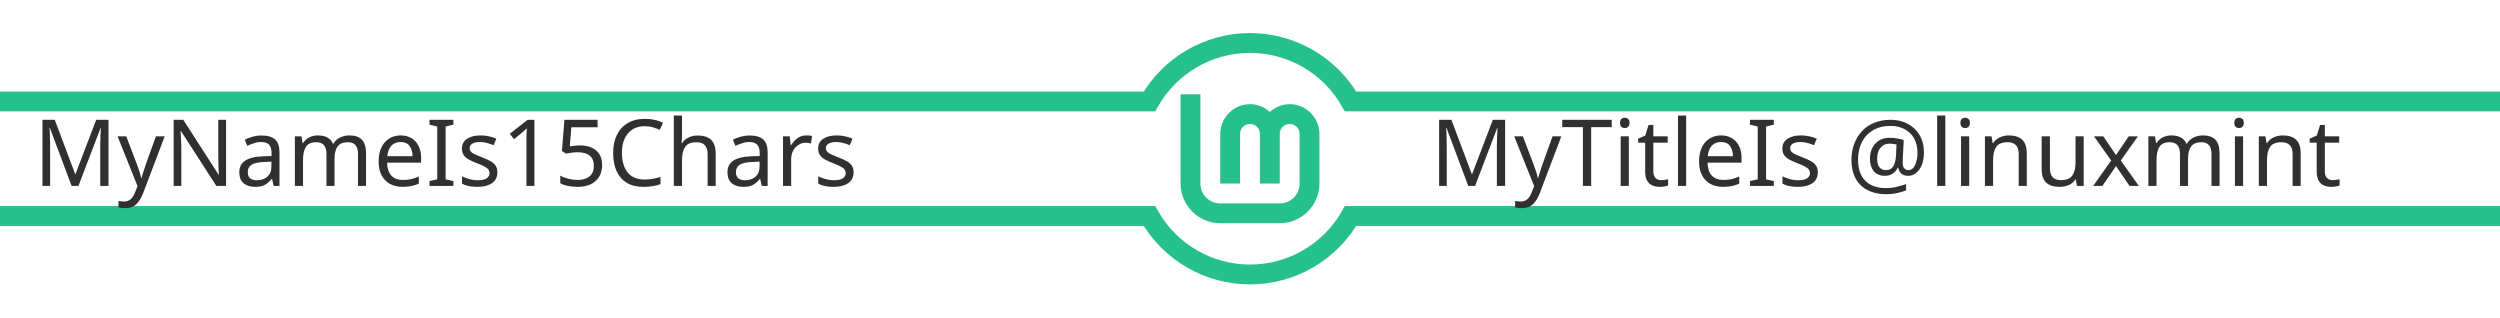
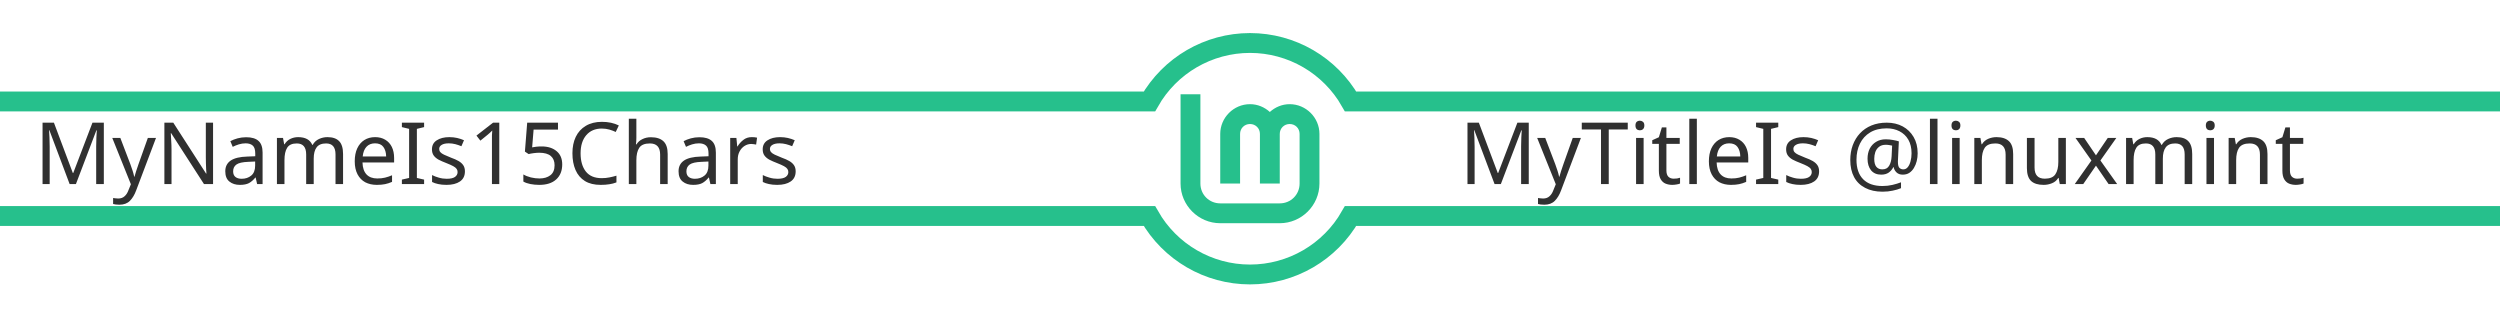
<svg xmlns="http://www.w3.org/2000/svg" width="378" height="48" viewBox="0 0 378 48" version="1.1" id="SVGRoot" xml:space="preserve">
  <defs id="defs132">
    <filter style="color-interpolation-filters:sRGB" id="filter4294" x="-0.012" y="-0.109" width="1.025" height="1.218">
      <feFlood flood-opacity="0.502" flood-color="rgb(0,0,0)" result="flood" id="feFlood4284" />
      <feComposite in="flood" in2="SourceGraphic" operator="in" result="composite1" id="feComposite4286" />
      <feGaussianBlur in="composite1" stdDeviation="2" result="blur" id="feGaussianBlur4288" />
      <feOffset dx="0" dy="0" result="offset" id="feOffset4290" />
      <feComposite in="offset" in2="offset" operator="atop" result="composite2" id="feComposite4292" />
    </filter>
  </defs>
  <g id="layer1" style="display:inline">
    <path style="color:#000000;fill:#26c08c;fill-opacity:1;stroke:none;stroke-width:0;stroke-dasharray:none" d="m 178.5,14.25 v 13.5 c 0,3.296 2.704,6 6,6 h 9 c 3.296,0 6,-2.704 6,-6 v -7.5 c 0,-2.468 -2.032,-4.5 -4.5,-4.5 -1.153,0 -2.2,0.456 -3,1.18 C 191.2,16.206 190.153,15.75 189,15.75 c -2.468,0 -4.5,2.032 -4.5,4.5 v 7.5 h 3 v -7.5 c 0,-0.846 0.654,-1.5 1.5,-1.5 0.846,0 1.5,0.654 1.5,1.5 v 7.5 h 3 v -7.5 c 0,-0.846 0.654,-1.5 1.5,-1.5 0.846,0 1.5,0.654 1.5,1.5 v 7.5 c 0,1.675 -1.325,3 -3,3 h -9 c -1.675,0 -3,-1.325 -3,-3 v -13.5 z" id="Lm-path" />
    <path id="path-bottom" style="fill:none;stroke:#26c08c;stroke-width:3" d="M 378,32.656 H 204.209 C 201.098,38.123 195.291,41.5 189,41.5 c -6.291,0 -12.098,-3.377 -15.209,-8.844 H 0" />
    <path id="path-top" style="fill:none;stroke:#26c08c;stroke-width:3" d="M 378,15.344 H 204.209 C 201.098,9.877 195.291,6.5 189,6.5 c -6.291,0 -12.098,3.377 -15.209,8.844 H 0" />
  </g>
  <g id="layer2" style="display:inline">
-     <text xml:space="preserve" style="font-weight:500;font-size:14px;font-family:Ubuntu;-inkscape-font-specification:'Ubuntu Medium';opacity:1;fill:#808080;fill-opacity:1;stroke-opacity:0.25" x="372.252" y="28.116" id="function">
-       <tspan id="tspan4818" x="372.252" y="28.116" style="font-style:normal;font-variant:normal;font-weight:normal;font-stretch:normal;font-size:14px;font-family:Ubuntu;-inkscape-font-specification:Ubuntu;text-align:end;text-anchor:end;fill:#303030;fill-opacity:1">MyTitleIs @linuxmint</tspan>
-     </text>
-     <text xml:space="preserve" style="font-style:italic;font-size:14px;font-family:Ubuntu;-inkscape-font-specification:'Ubuntu Italic';fill:none;stroke:#26c08c;stroke-width:0;stroke-dasharray:none" x="5.062" y="28.116" id="text405">
-       <tspan id="tspan403" x="5.062" y="28.116" style="font-style:normal;font-variant:normal;font-weight:normal;font-stretch:normal;font-size:14px;font-family:Ubuntu;-inkscape-font-specification:Ubuntu;fill:#303030;fill-opacity:1;stroke:none">MyNameIs15Chars</tspan>
-     </text>
+     <g id="text">
+       <text xml:space="preserve" style="font-weight:500;font-size:13px;font-family:Ubuntu;-inkscape-font-specification:'Ubuntu Medium';opacity:1;fill:#808080;fill-opacity:1;stroke-opacity:0.25" x="372.247" y="27.829" id="function">
+         <tspan id="tspan4818" x="372.247" y="27.829" style="font-style:normal;font-variant:normal;font-weight:500;font-stretch:normal;font-size:13px;font-family:Ubuntu;-inkscape-font-specification:'Ubuntu Medium';text-align:end;text-anchor:end;fill:#303030;fill-opacity:1">MyTitleIs @linuxmint</tspan>
+       </text>
+       <text xml:space="preserve" style="font-style:italic;font-size:13px;font-family:Ubuntu;-inkscape-font-specification:'Ubuntu Italic';fill:none;stroke:#26c08c;stroke-width:0;stroke-dasharray:none" x="5.168" y="27.829" id="text405">
+         <tspan id="tspan403" x="5.168" y="27.829" style="font-style:normal;font-variant:normal;font-weight:500;font-stretch:normal;font-size:13px;font-family:Ubuntu;-inkscape-font-specification:'Ubuntu Medium';fill:#303030;fill-opacity:1;stroke:none">MyNameIs15Chars</tspan>
+       </text>
+     </g>
  </g>
</svg>
